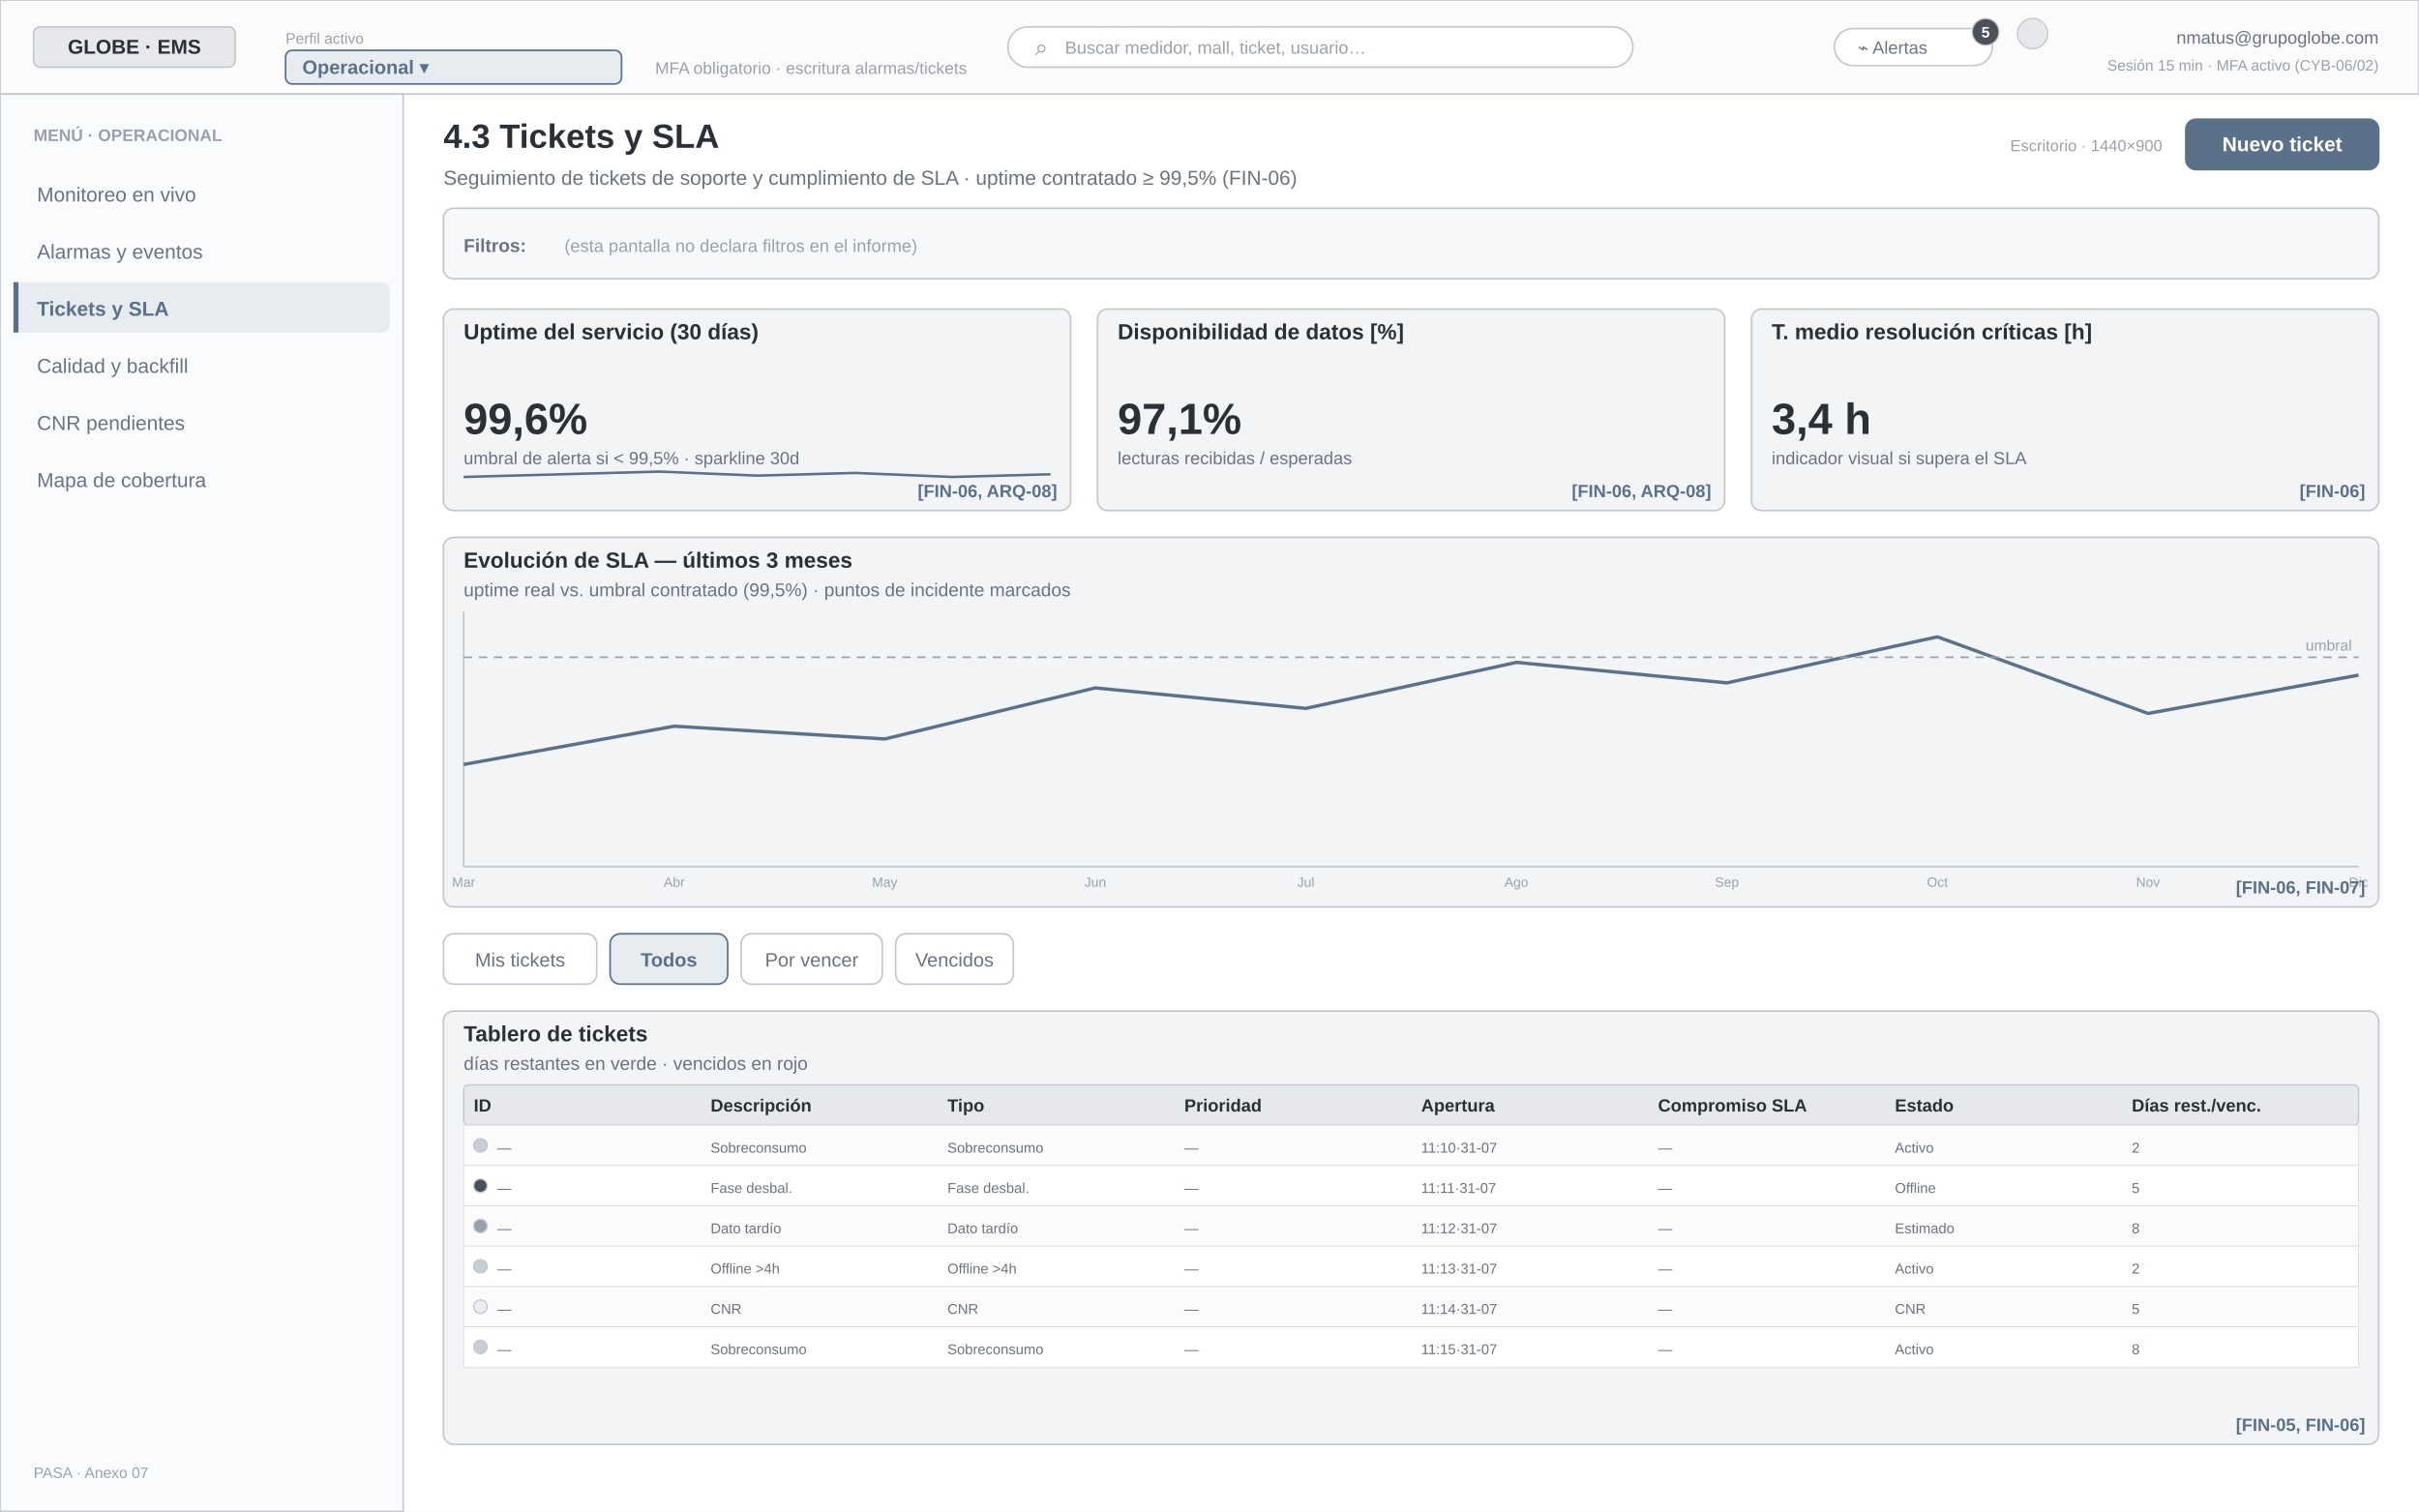
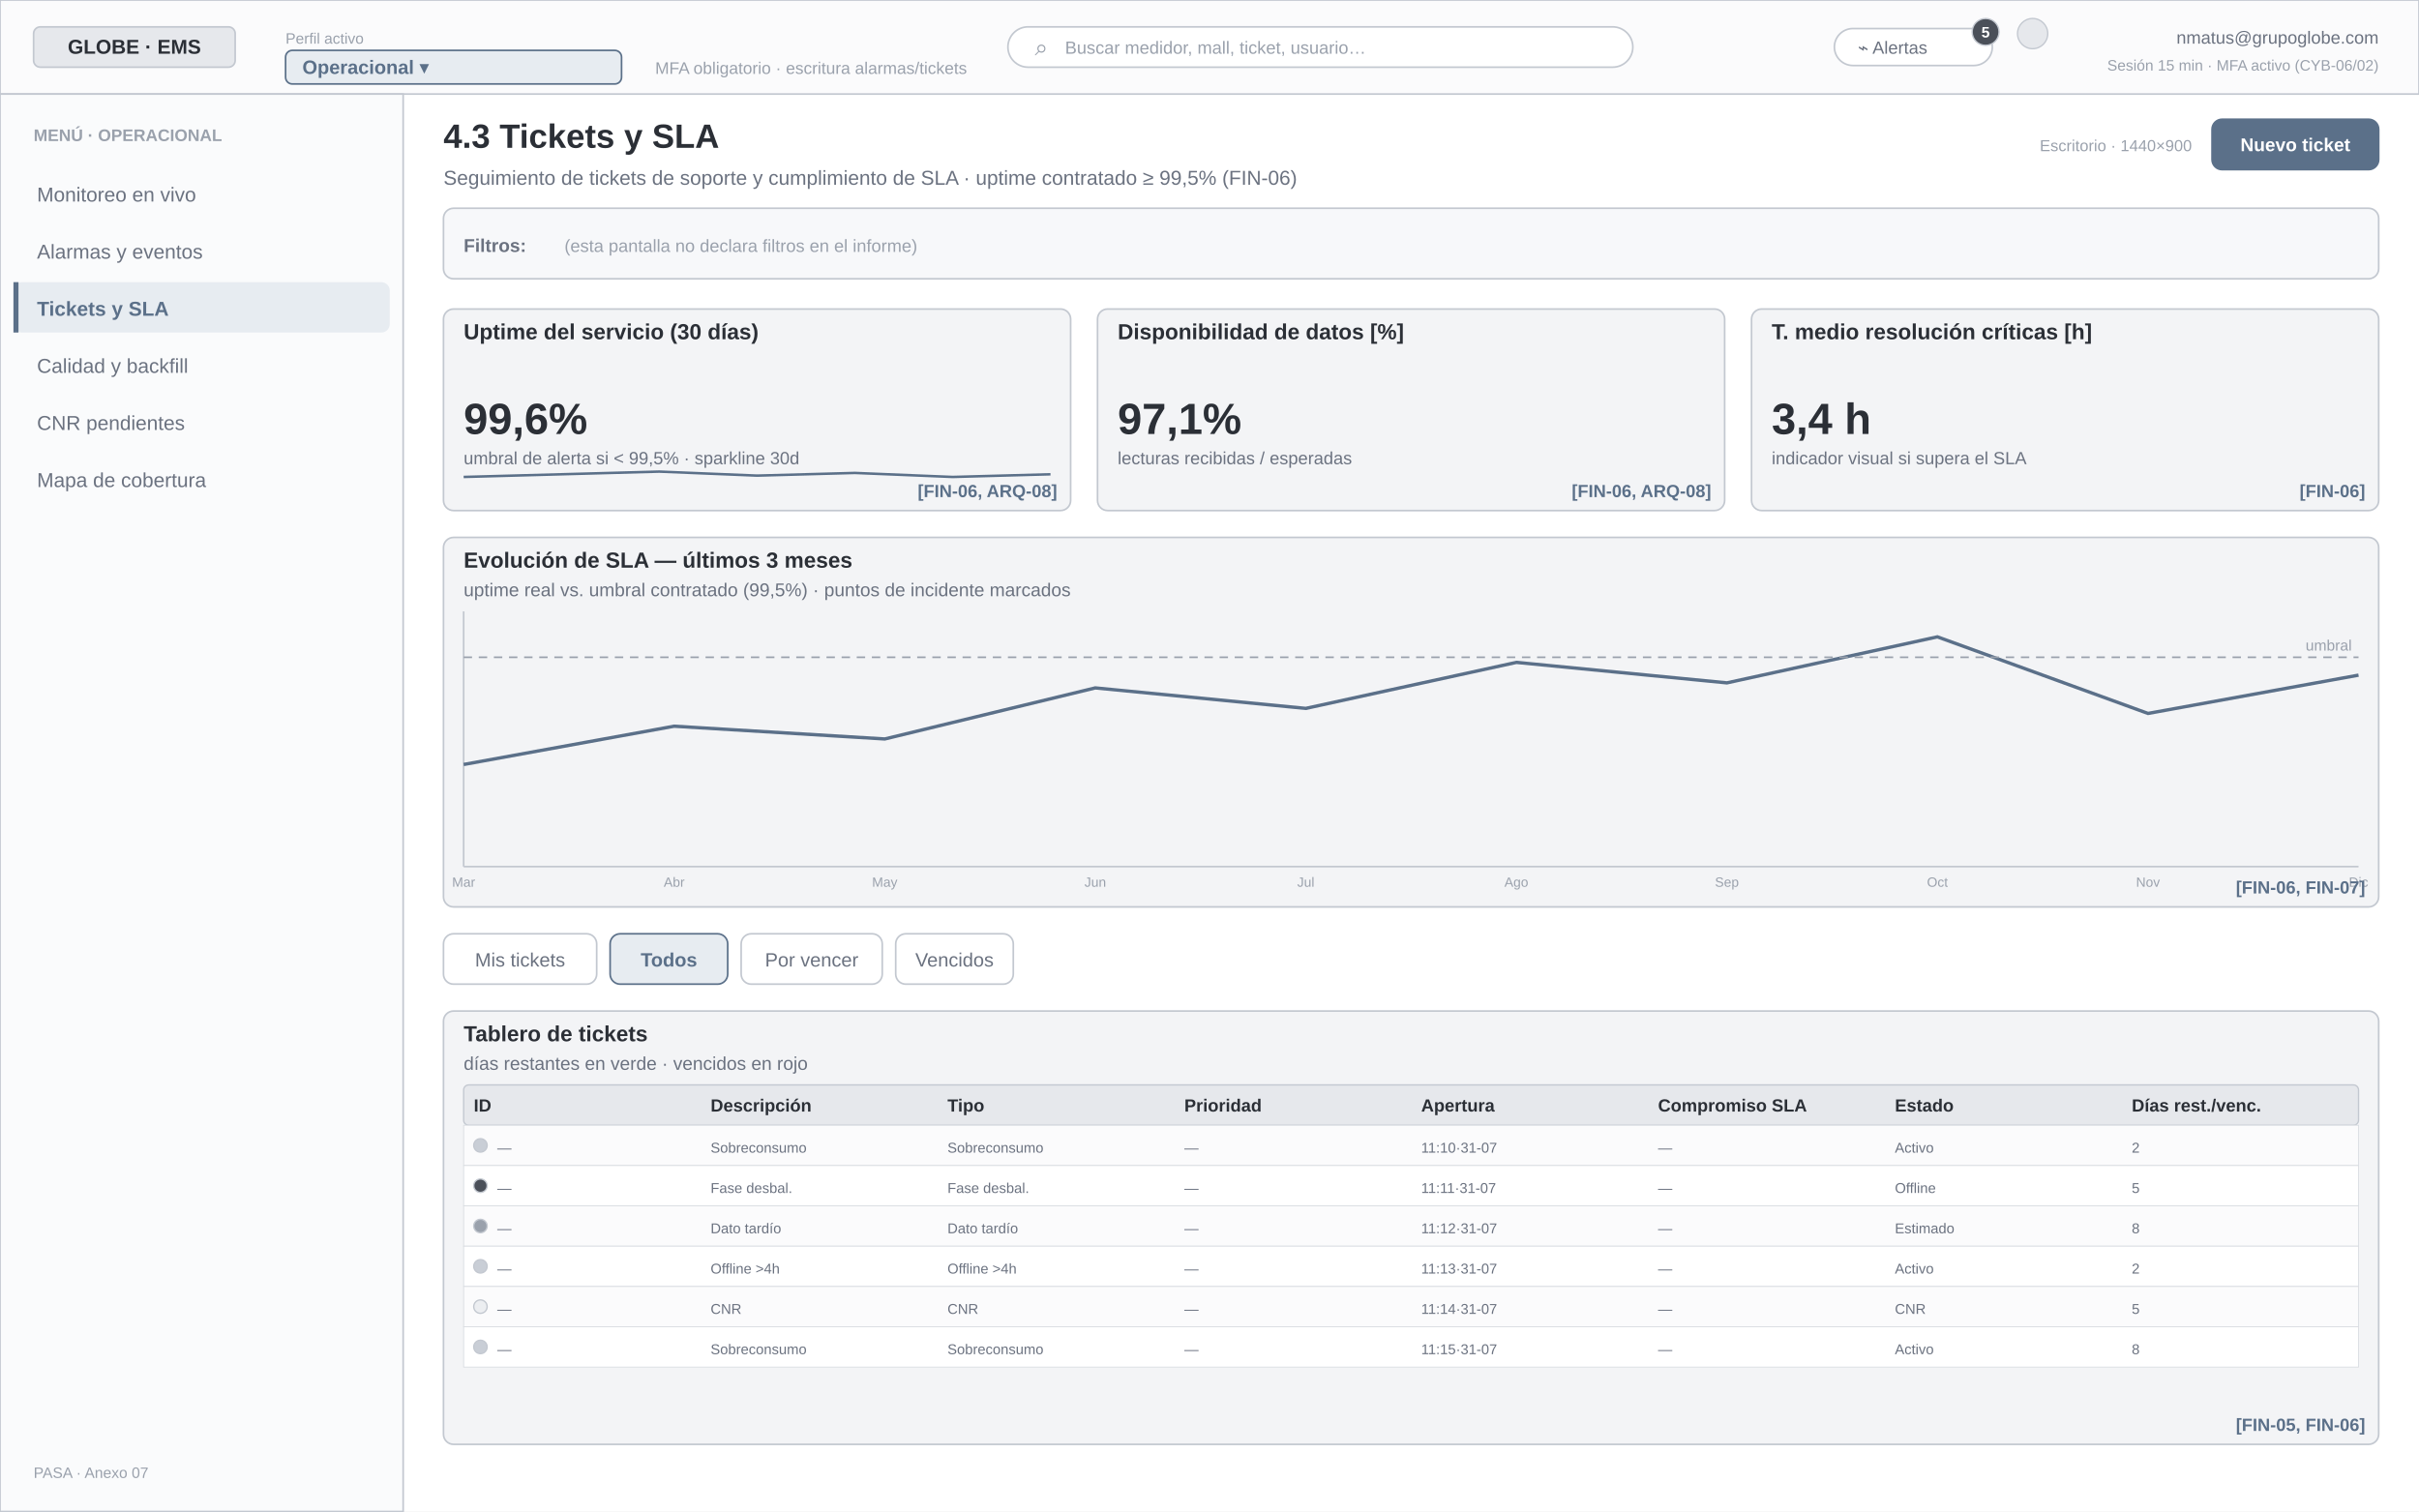
<svg xmlns="http://www.w3.org/2000/svg" viewBox="0 0 1440 900" width="1440" height="900" font-family="'Segoe UI', 'Helvetica Neue', Arial, sans-serif">
  <rect x="0" y="0" width="1440" height="900" rx="0" fill="#ffffff" stroke="none" stroke-width="1" />
  <rect x="0" y="0" width="1440" height="56" rx="0" fill="#fbfbfc" stroke="#c3c8d0" stroke-width="1" />
  <rect x="20" y="16" width="120" height="24" rx="4" fill="#e6e8ec" stroke="#c3c8d0" stroke-width="1" />
  <text x="80" y="32" font-family="'Segoe UI', 'Helvetica Neue', Arial, sans-serif" font-size="12" fill="#2b2f36" font-weight="700" text-anchor="middle">GLOBE · EMS</text>
  <text x="170" y="26" font-family="'Segoe UI', 'Helvetica Neue', Arial, sans-serif" font-size="9" fill="#9aa1ac" font-weight="normal" text-anchor="start">Perfil activo</text>
  <rect x="170" y="30" width="200" height="20" rx="4" fill="#e7ecf1" stroke="#5b7089" stroke-width="1" />
  <text x="180" y="44" font-family="'Segoe UI', 'Helvetica Neue', Arial, sans-serif" font-size="11.5" fill="#5b7089" font-weight="600" text-anchor="start">Operacional  ▾</text>
  <text x="390" y="44" font-family="'Segoe UI', 'Helvetica Neue', Arial, sans-serif" font-size="10" fill="#9aa1ac" font-weight="normal" text-anchor="start">MFA obligatorio · escritura alarmas/tickets</text>
  <rect x="600" y="16" width="372" height="24" rx="12" fill="#ffffff" stroke="#c3c8d0" stroke-width="1" />
  <text x="616" y="33" font-family="'Segoe UI', 'Helvetica Neue', Arial, sans-serif" font-size="14" fill="#9aa1ac" font-weight="normal" text-anchor="start">⌕</text>
  <text x="634" y="32" font-family="'Segoe UI', 'Helvetica Neue', Arial, sans-serif" font-size="10.5" fill="#9aa1ac" font-weight="normal" text-anchor="start">Buscar medidor, mall, ticket, usuario…</text>
  <rect x="1092" y="17" width="94" height="22" rx="11" fill="#ffffff" stroke="#c3c8d0" stroke-width="1" />
  <text x="1106" y="32" font-family="'Segoe UI', 'Helvetica Neue', Arial, sans-serif" font-size="10.5" fill="#6b7280" font-weight="normal" text-anchor="start">⌁ Alertas</text>
  <circle cx="1182" cy="19" r="8" fill="#4b5059" stroke="#c3c8d0" stroke-width="0.8" />
  <text x="1182" y="22.3" font-family="'Segoe UI', 'Helvetica Neue', Arial, sans-serif" font-size="9" fill="#ffffff" font-weight="700" text-anchor="middle">5</text>
  <circle cx="1210" cy="20" r="9" fill="#e6e8ec" stroke="#c3c8d0" stroke-width="0.8" />
  <text x="1416" y="26" font-family="'Segoe UI', 'Helvetica Neue', Arial, sans-serif" font-size="10.5" fill="#6b7280" font-weight="normal" text-anchor="end">nmatus@grupoglobe.com</text>
  <text x="1416" y="42" font-family="'Segoe UI', 'Helvetica Neue', Arial, sans-serif" font-size="9" fill="#9aa1ac" font-weight="normal" text-anchor="end">Sesión 15 min · MFA activo (CYB-06/02)</text>
  <rect x="0" y="56" width="240" height="844" rx="0" fill="#fafbfc" stroke="#c3c8d0" stroke-width="1" />
  <text x="20" y="84" font-family="'Segoe UI', 'Helvetica Neue', Arial, sans-serif" font-size="10" fill="#9aa1ac" font-weight="700" text-anchor="start">MENÚ · OPERACIONAL</text>
  <text x="22" y="120" font-family="'Segoe UI', 'Helvetica Neue', Arial, sans-serif" font-size="12" fill="#6b7280" font-weight="normal" text-anchor="start">Monitoreo en vivo</text>
  <text x="22" y="154" font-family="'Segoe UI', 'Helvetica Neue', Arial, sans-serif" font-size="12" fill="#6b7280" font-weight="normal" text-anchor="start">Alarmas y eventos</text>
  <rect x="8" y="168" width="224" height="30" rx="5" fill="#e7ecf1" stroke="none" stroke-width="1" />
  <rect x="8" y="168" width="3" height="30" rx="0" fill="#5b7089" stroke="none" stroke-width="1" />
  <text x="22" y="188" font-family="'Segoe UI', 'Helvetica Neue', Arial, sans-serif" font-size="12" fill="#5b7089" font-weight="700" text-anchor="start">Tickets y SLA</text>
  <text x="22" y="222" font-family="'Segoe UI', 'Helvetica Neue', Arial, sans-serif" font-size="12" fill="#6b7280" font-weight="normal" text-anchor="start">Calidad y backfill</text>
  <text x="22" y="256" font-family="'Segoe UI', 'Helvetica Neue', Arial, sans-serif" font-size="12" fill="#6b7280" font-weight="normal" text-anchor="start">CNR pendientes</text>
  <text x="22" y="290" font-family="'Segoe UI', 'Helvetica Neue', Arial, sans-serif" font-size="12" fill="#6b7280" font-weight="normal" text-anchor="start">Mapa de cobertura</text>
  <text x="20" y="880" font-family="'Segoe UI', 'Helvetica Neue', Arial, sans-serif" font-size="9" fill="#9aa1ac" font-weight="normal" text-anchor="start">PASA · Anexo 07</text>
  <text x="264" y="88" font-family="'Segoe UI', 'Helvetica Neue', Arial, sans-serif" font-size="20" fill="#2b2f36" font-weight="700" text-anchor="start">4.3  Tickets y SLA</text>
-   <rect x="1301.2" y="71" width="114.8" height="30" rx="6" fill="#5b7089" stroke="#5b7089" stroke-width="1" />
-   <text x="1358.6" y="90" font-family="'Segoe UI', 'Helvetica Neue', Arial, sans-serif" font-size="12" fill="#ffffff" font-weight="700" text-anchor="middle">Nuevo ticket</text>
-   <text x="1287.2" y="90" font-family="'Segoe UI', 'Helvetica Neue', Arial, sans-serif" font-size="9.5" fill="#9aa1ac" font-weight="normal" text-anchor="end">Escritorio · 1440×900</text>
+   <text x="1304.8" y="90" font-family="'Segoe UI', 'Helvetica Neue', Arial, sans-serif" font-size="9.5" fill="#9aa1ac" font-weight="normal" text-anchor="end">Escritorio · 1440×900</text>
+   <rect x="1316.8" y="71" width="99.2" height="30" rx="6" fill="#5b7089" stroke="#5b7089" stroke-width="1" />
+   <text x="1366.4" y="90" font-family="'Segoe UI', 'Helvetica Neue', Arial, sans-serif" font-size="11" fill="#ffffff" font-weight="700" text-anchor="middle">Nuevo ticket</text>
  <text x="264" y="110" font-family="'Segoe UI', 'Helvetica Neue', Arial, sans-serif" font-size="12" fill="#6b7280" font-weight="normal" text-anchor="start">Seguimiento de tickets de soporte y cumplimiento de SLA · uptime contratado ≥ 99,5% (FIN-06)</text>
  <rect x="264" y="124" width="1152" height="42" rx="6" fill="#f7f8fa" stroke="#c3c8d0" stroke-width="1" />
  <text x="276" y="150" font-family="'Segoe UI', 'Helvetica Neue', Arial, sans-serif" font-size="11" fill="#6b7280" font-weight="700" text-anchor="start">Filtros:</text>
  <text x="336" y="150" font-family="'Segoe UI', 'Helvetica Neue', Arial, sans-serif" font-size="10.5" fill="#9aa1ac" font-weight="normal" text-anchor="start">(esta pantalla no declara filtros en el informe)</text>
  <rect x="264.0" y="184" width="373.333" height="120" rx="6" fill="#f3f4f6" stroke="#c3c8d0" stroke-width="1" />
  <text x="276.0" y="202" font-family="'Segoe UI', 'Helvetica Neue', Arial, sans-serif" font-size="13" fill="#2b2f36" font-weight="700" text-anchor="start">Uptime del servicio (30 días)</text>
  <text x="276.0" y="258.4" font-family="'Segoe UI', 'Helvetica Neue', Arial, sans-serif" font-size="26" fill="#2b2f36" font-weight="700" text-anchor="start">99,6%</text>
  <text x="276.0" y="276.4" font-family="'Segoe UI', 'Helvetica Neue', Arial, sans-serif" font-size="10.5" fill="#6b7280" font-weight="normal" text-anchor="start">umbral de alerta si &lt; 99,5% · sparkline 30d</text>
  <polyline points="276.0,284.0 334.222,282.4 392.444,280.8 450.667,283.2 508.889,281.6 567.111,284.0 625.333,282.4" fill="none" stroke="#5b7089" stroke-width="1.5" />
  <text x="629.333" y="296" font-family="'Segoe UI', 'Helvetica Neue', Arial, sans-serif" font-size="10.5" fill="#5b7089" font-weight="600" text-anchor="end">[FIN-06, ARQ-08]</text>
  <rect x="653.333" y="184" width="373.333" height="120" rx="6" fill="#f3f4f6" stroke="#c3c8d0" stroke-width="1" />
  <text x="665.333" y="202" font-family="'Segoe UI', 'Helvetica Neue', Arial, sans-serif" font-size="13" fill="#2b2f36" font-weight="700" text-anchor="start">Disponibilidad de datos [%]</text>
  <text x="665.333" y="258.4" font-family="'Segoe UI', 'Helvetica Neue', Arial, sans-serif" font-size="26" fill="#2b2f36" font-weight="700" text-anchor="start">97,1%</text>
  <text x="665.333" y="276.4" font-family="'Segoe UI', 'Helvetica Neue', Arial, sans-serif" font-size="10.5" fill="#6b7280" font-weight="normal" text-anchor="start">lecturas recibidas / esperadas</text>
  <text x="1018.667" y="296" font-family="'Segoe UI', 'Helvetica Neue', Arial, sans-serif" font-size="10.5" fill="#5b7089" font-weight="600" text-anchor="end">[FIN-06, ARQ-08]</text>
  <rect x="1042.667" y="184" width="373.333" height="120" rx="6" fill="#f3f4f6" stroke="#c3c8d0" stroke-width="1" />
  <text x="1054.667" y="202" font-family="'Segoe UI', 'Helvetica Neue', Arial, sans-serif" font-size="13" fill="#2b2f36" font-weight="700" text-anchor="start">T. medio resolución críticas [h]</text>
  <text x="1054.667" y="258.4" font-family="'Segoe UI', 'Helvetica Neue', Arial, sans-serif" font-size="26" fill="#2b2f36" font-weight="700" text-anchor="start">3,4 h</text>
  <text x="1054.667" y="276.4" font-family="'Segoe UI', 'Helvetica Neue', Arial, sans-serif" font-size="10.5" fill="#6b7280" font-weight="normal" text-anchor="start">indicador visual si supera el SLA</text>
  <text x="1408" y="296" font-family="'Segoe UI', 'Helvetica Neue', Arial, sans-serif" font-size="10.5" fill="#5b7089" font-weight="600" text-anchor="end">[FIN-06]</text>
  <rect x="264.0" y="320" width="1152.0" height="220" rx="6" fill="#f3f4f6" stroke="#c3c8d0" stroke-width="1" />
  <text x="276.0" y="338" font-family="'Segoe UI', 'Helvetica Neue', Arial, sans-serif" font-size="13" fill="#2b2f36" font-weight="700" text-anchor="start">Evolución de SLA — últimos 3 meses</text>
  <text x="276.0" y="355" font-family="'Segoe UI', 'Helvetica Neue', Arial, sans-serif" font-size="11" fill="#6b7280" font-weight="normal" text-anchor="start">uptime real vs. umbral contratado (99,5%) · puntos de incidente marcados</text>
  <line x1="276.0" y1="516" x2="1404.0" y2="516" stroke="#c3c8d0" stroke-width="1" />
  <line x1="276.0" y1="364" x2="276.0" y2="516" stroke="#c3c8d0" stroke-width="1" />
  <polyline points="276.0,455.2 401.3,432.4 526.7,440.0 652.0,409.6 777.3,421.8 902.7,394.4 1028.0,406.6 1153.3,379.2 1278.7,424.8 1404.0,402.0" fill="none" stroke="#5b7089" stroke-width="2" />
  <line x1="276.0" y1="391.36" x2="1404.0" y2="391.36" stroke="#9aa1ac" stroke-width="1" stroke-dasharray="5 4" />
  <text x="1400.0" y="387.36" font-family="'Segoe UI', 'Helvetica Neue', Arial, sans-serif" font-size="9" fill="#9aa1ac" font-weight="normal" text-anchor="end">umbral</text>
  <text x="276.0" y="528" font-family="'Segoe UI', 'Helvetica Neue', Arial, sans-serif" font-size="8" fill="#9aa1ac" font-weight="normal" text-anchor="middle">Mar</text>
  <text x="401.333" y="528" font-family="'Segoe UI', 'Helvetica Neue', Arial, sans-serif" font-size="8" fill="#9aa1ac" font-weight="normal" text-anchor="middle">Abr</text>
  <text x="526.667" y="528" font-family="'Segoe UI', 'Helvetica Neue', Arial, sans-serif" font-size="8" fill="#9aa1ac" font-weight="normal" text-anchor="middle">May</text>
  <text x="652.0" y="528" font-family="'Segoe UI', 'Helvetica Neue', Arial, sans-serif" font-size="8" fill="#9aa1ac" font-weight="normal" text-anchor="middle">Jun</text>
  <text x="777.333" y="528" font-family="'Segoe UI', 'Helvetica Neue', Arial, sans-serif" font-size="8" fill="#9aa1ac" font-weight="normal" text-anchor="middle">Jul</text>
  <text x="902.667" y="528" font-family="'Segoe UI', 'Helvetica Neue', Arial, sans-serif" font-size="8" fill="#9aa1ac" font-weight="normal" text-anchor="middle">Ago</text>
  <text x="1028.0" y="528" font-family="'Segoe UI', 'Helvetica Neue', Arial, sans-serif" font-size="8" fill="#9aa1ac" font-weight="normal" text-anchor="middle">Sep</text>
  <text x="1153.333" y="528" font-family="'Segoe UI', 'Helvetica Neue', Arial, sans-serif" font-size="8" fill="#9aa1ac" font-weight="normal" text-anchor="middle">Oct</text>
  <text x="1278.667" y="528" font-family="'Segoe UI', 'Helvetica Neue', Arial, sans-serif" font-size="8" fill="#9aa1ac" font-weight="normal" text-anchor="middle">Nov</text>
  <text x="1404.0" y="528" font-family="'Segoe UI', 'Helvetica Neue', Arial, sans-serif" font-size="8" fill="#9aa1ac" font-weight="normal" text-anchor="middle">Dic</text>
  <text x="1408.0" y="532" font-family="'Segoe UI', 'Helvetica Neue', Arial, sans-serif" font-size="10.5" fill="#5b7089" font-weight="600" text-anchor="end">[FIN-06, FIN-07]</text>
  <rect x="264.0" y="556" width="91.2" height="30" rx="6" fill="#ffffff" stroke="#c3c8d0" stroke-width="1" />
  <text x="309.6" y="575.5" font-family="'Segoe UI', 'Helvetica Neue', Arial, sans-serif" font-size="11.5" fill="#6b7280" font-weight="normal" text-anchor="middle">Mis tickets</text>
  <rect x="363.2" y="556" width="70" height="30" rx="6" fill="#e7ecf1" stroke="#5b7089" stroke-width="1" />
  <text x="398.2" y="575.5" font-family="'Segoe UI', 'Helvetica Neue', Arial, sans-serif" font-size="11.5" fill="#5b7089" font-weight="600" text-anchor="middle">Todos</text>
  <rect x="441.2" y="556" width="84.0" height="30" rx="6" fill="#ffffff" stroke="#c3c8d0" stroke-width="1" />
  <text x="483.2" y="575.5" font-family="'Segoe UI', 'Helvetica Neue', Arial, sans-serif" font-size="11.5" fill="#6b7280" font-weight="normal" text-anchor="middle">Por vencer</text>
  <rect x="533.2" y="556" width="70" height="30" rx="6" fill="#ffffff" stroke="#c3c8d0" stroke-width="1" />
  <text x="568.2" y="575.5" font-family="'Segoe UI', 'Helvetica Neue', Arial, sans-serif" font-size="11.5" fill="#6b7280" font-weight="normal" text-anchor="middle">Vencidos</text>
  <rect x="264.0" y="602" width="1152.0" height="258" rx="6" fill="#f3f4f6" stroke="#c3c8d0" stroke-width="1" />
  <text x="276.0" y="620" font-family="'Segoe UI', 'Helvetica Neue', Arial, sans-serif" font-size="13" fill="#2b2f36" font-weight="700" text-anchor="start">Tablero de tickets</text>
  <text x="276.0" y="637" font-family="'Segoe UI', 'Helvetica Neue', Arial, sans-serif" font-size="11" fill="#6b7280" font-weight="normal" text-anchor="start">días restantes en verde · vencidos en rojo</text>
  <rect x="276.0" y="646" width="1128.0" height="24" rx="3" fill="#e6e8ec" stroke="#c3c8d0" stroke-width="0.8" />
  <text x="282.0" y="661.84" font-family="'Segoe UI', 'Helvetica Neue', Arial, sans-serif" font-size="10.5" fill="#2b2f36" font-weight="700" text-anchor="start">ID</text>
  <text x="423.0" y="661.84" font-family="'Segoe UI', 'Helvetica Neue', Arial, sans-serif" font-size="10.5" fill="#2b2f36" font-weight="700" text-anchor="start">Descripción</text>
  <text x="564.0" y="661.84" font-family="'Segoe UI', 'Helvetica Neue', Arial, sans-serif" font-size="10.5" fill="#2b2f36" font-weight="700" text-anchor="start">Tipo</text>
  <text x="705.0" y="661.84" font-family="'Segoe UI', 'Helvetica Neue', Arial, sans-serif" font-size="10.5" fill="#2b2f36" font-weight="700" text-anchor="start">Prioridad</text>
  <text x="846.0" y="661.84" font-family="'Segoe UI', 'Helvetica Neue', Arial, sans-serif" font-size="10.5" fill="#2b2f36" font-weight="700" text-anchor="start">Apertura</text>
  <text x="987.0" y="661.84" font-family="'Segoe UI', 'Helvetica Neue', Arial, sans-serif" font-size="10.5" fill="#2b2f36" font-weight="700" text-anchor="start">Compromiso SLA</text>
  <text x="1128.0" y="661.84" font-family="'Segoe UI', 'Helvetica Neue', Arial, sans-serif" font-size="10.5" fill="#2b2f36" font-weight="700" text-anchor="start">Estado</text>
  <text x="1269.0" y="661.84" font-family="'Segoe UI', 'Helvetica Neue', Arial, sans-serif" font-size="10.5" fill="#2b2f36" font-weight="700" text-anchor="start">Días rest./venc.</text>
  <rect x="276.0" y="670" width="1128.0" height="24" rx="0" fill="#fbfbfc" stroke="#d9dce1" stroke-width="0.5" />
  <circle cx="286.0" cy="682.0" r="4" fill="#c9ced6" stroke="#c3c8d0" stroke-width="0.8" />
  <text x="296.0" y="686.32" font-family="'Segoe UI', 'Helvetica Neue', Arial, sans-serif" font-size="8.5" fill="#6b7280" font-weight="normal" text-anchor="start">—</text>
  <text x="423.0" y="686.32" font-family="'Segoe UI', 'Helvetica Neue', Arial, sans-serif" font-size="8.5" fill="#6b7280" font-weight="normal" text-anchor="start">Sobreconsumo</text>
  <text x="564.0" y="686.32" font-family="'Segoe UI', 'Helvetica Neue', Arial, sans-serif" font-size="8.5" fill="#6b7280" font-weight="normal" text-anchor="start">Sobreconsumo</text>
  <text x="705.0" y="686.32" font-family="'Segoe UI', 'Helvetica Neue', Arial, sans-serif" font-size="8.5" fill="#6b7280" font-weight="normal" text-anchor="start">—</text>
  <text x="846.0" y="686.32" font-family="'Segoe UI', 'Helvetica Neue', Arial, sans-serif" font-size="8.5" fill="#6b7280" font-weight="normal" text-anchor="start">11:10·31-07</text>
  <text x="987.0" y="686.32" font-family="'Segoe UI', 'Helvetica Neue', Arial, sans-serif" font-size="8.5" fill="#6b7280" font-weight="normal" text-anchor="start">—</text>
  <text x="1128.0" y="686.32" font-family="'Segoe UI', 'Helvetica Neue', Arial, sans-serif" font-size="8.5" fill="#6b7280" font-weight="normal" text-anchor="start">Activo</text>
  <text x="1269.0" y="686.32" font-family="'Segoe UI', 'Helvetica Neue', Arial, sans-serif" font-size="8.5" fill="#6b7280" font-weight="normal" text-anchor="start">2</text>
  <rect x="276.0" y="694" width="1128.0" height="24" rx="0" fill="#ffffff" stroke="#d9dce1" stroke-width="0.5" />
  <circle cx="286.0" cy="706.0" r="4" fill="#4b5059" stroke="#c3c8d0" stroke-width="0.8" />
  <text x="296.0" y="710.32" font-family="'Segoe UI', 'Helvetica Neue', Arial, sans-serif" font-size="8.5" fill="#6b7280" font-weight="normal" text-anchor="start">—</text>
  <text x="423.0" y="710.32" font-family="'Segoe UI', 'Helvetica Neue', Arial, sans-serif" font-size="8.5" fill="#6b7280" font-weight="normal" text-anchor="start">Fase desbal.</text>
  <text x="564.0" y="710.32" font-family="'Segoe UI', 'Helvetica Neue', Arial, sans-serif" font-size="8.5" fill="#6b7280" font-weight="normal" text-anchor="start">Fase desbal.</text>
  <text x="705.0" y="710.32" font-family="'Segoe UI', 'Helvetica Neue', Arial, sans-serif" font-size="8.5" fill="#6b7280" font-weight="normal" text-anchor="start">—</text>
  <text x="846.0" y="710.32" font-family="'Segoe UI', 'Helvetica Neue', Arial, sans-serif" font-size="8.5" fill="#6b7280" font-weight="normal" text-anchor="start">11:11·31-07</text>
  <text x="987.0" y="710.32" font-family="'Segoe UI', 'Helvetica Neue', Arial, sans-serif" font-size="8.5" fill="#6b7280" font-weight="normal" text-anchor="start">—</text>
  <text x="1128.0" y="710.32" font-family="'Segoe UI', 'Helvetica Neue', Arial, sans-serif" font-size="8.5" fill="#6b7280" font-weight="normal" text-anchor="start">Offline</text>
  <text x="1269.0" y="710.32" font-family="'Segoe UI', 'Helvetica Neue', Arial, sans-serif" font-size="8.5" fill="#6b7280" font-weight="normal" text-anchor="start">5</text>
  <rect x="276.0" y="718" width="1128.0" height="24" rx="0" fill="#fbfbfc" stroke="#d9dce1" stroke-width="0.5" />
  <circle cx="286.0" cy="730.0" r="4" fill="#9aa1ac" stroke="#c3c8d0" stroke-width="0.8" />
  <text x="296.0" y="734.32" font-family="'Segoe UI', 'Helvetica Neue', Arial, sans-serif" font-size="8.5" fill="#6b7280" font-weight="normal" text-anchor="start">—</text>
  <text x="423.0" y="734.32" font-family="'Segoe UI', 'Helvetica Neue', Arial, sans-serif" font-size="8.5" fill="#6b7280" font-weight="normal" text-anchor="start">Dato tardío</text>
  <text x="564.0" y="734.32" font-family="'Segoe UI', 'Helvetica Neue', Arial, sans-serif" font-size="8.5" fill="#6b7280" font-weight="normal" text-anchor="start">Dato tardío</text>
  <text x="705.0" y="734.32" font-family="'Segoe UI', 'Helvetica Neue', Arial, sans-serif" font-size="8.5" fill="#6b7280" font-weight="normal" text-anchor="start">—</text>
  <text x="846.0" y="734.32" font-family="'Segoe UI', 'Helvetica Neue', Arial, sans-serif" font-size="8.5" fill="#6b7280" font-weight="normal" text-anchor="start">11:12·31-07</text>
  <text x="987.0" y="734.32" font-family="'Segoe UI', 'Helvetica Neue', Arial, sans-serif" font-size="8.5" fill="#6b7280" font-weight="normal" text-anchor="start">—</text>
  <text x="1128.0" y="734.32" font-family="'Segoe UI', 'Helvetica Neue', Arial, sans-serif" font-size="8.5" fill="#6b7280" font-weight="normal" text-anchor="start">Estimado</text>
  <text x="1269.0" y="734.32" font-family="'Segoe UI', 'Helvetica Neue', Arial, sans-serif" font-size="8.5" fill="#6b7280" font-weight="normal" text-anchor="start">8</text>
  <rect x="276.0" y="742" width="1128.0" height="24" rx="0" fill="#ffffff" stroke="#d9dce1" stroke-width="0.5" />
  <circle cx="286.0" cy="754.0" r="4" fill="#c9ced6" stroke="#c3c8d0" stroke-width="0.8" />
  <text x="296.0" y="758.32" font-family="'Segoe UI', 'Helvetica Neue', Arial, sans-serif" font-size="8.5" fill="#6b7280" font-weight="normal" text-anchor="start">—</text>
  <text x="423.0" y="758.32" font-family="'Segoe UI', 'Helvetica Neue', Arial, sans-serif" font-size="8.5" fill="#6b7280" font-weight="normal" text-anchor="start">Offline &gt;4h</text>
  <text x="564.0" y="758.32" font-family="'Segoe UI', 'Helvetica Neue', Arial, sans-serif" font-size="8.5" fill="#6b7280" font-weight="normal" text-anchor="start">Offline &gt;4h</text>
  <text x="705.0" y="758.32" font-family="'Segoe UI', 'Helvetica Neue', Arial, sans-serif" font-size="8.5" fill="#6b7280" font-weight="normal" text-anchor="start">—</text>
  <text x="846.0" y="758.32" font-family="'Segoe UI', 'Helvetica Neue', Arial, sans-serif" font-size="8.5" fill="#6b7280" font-weight="normal" text-anchor="start">11:13·31-07</text>
  <text x="987.0" y="758.32" font-family="'Segoe UI', 'Helvetica Neue', Arial, sans-serif" font-size="8.5" fill="#6b7280" font-weight="normal" text-anchor="start">—</text>
  <text x="1128.0" y="758.32" font-family="'Segoe UI', 'Helvetica Neue', Arial, sans-serif" font-size="8.5" fill="#6b7280" font-weight="normal" text-anchor="start">Activo</text>
  <text x="1269.0" y="758.32" font-family="'Segoe UI', 'Helvetica Neue', Arial, sans-serif" font-size="8.5" fill="#6b7280" font-weight="normal" text-anchor="start">2</text>
  <rect x="276.0" y="766" width="1128.0" height="24" rx="0" fill="#fbfbfc" stroke="#d9dce1" stroke-width="0.5" />
  <circle cx="286.0" cy="778.0" r="4" fill="#eceef1" stroke="#c3c8d0" stroke-width="0.8" />
  <text x="296.0" y="782.32" font-family="'Segoe UI', 'Helvetica Neue', Arial, sans-serif" font-size="8.5" fill="#6b7280" font-weight="normal" text-anchor="start">—</text>
  <text x="423.0" y="782.32" font-family="'Segoe UI', 'Helvetica Neue', Arial, sans-serif" font-size="8.5" fill="#6b7280" font-weight="normal" text-anchor="start">CNR</text>
  <text x="564.0" y="782.32" font-family="'Segoe UI', 'Helvetica Neue', Arial, sans-serif" font-size="8.5" fill="#6b7280" font-weight="normal" text-anchor="start">CNR</text>
  <text x="705.0" y="782.32" font-family="'Segoe UI', 'Helvetica Neue', Arial, sans-serif" font-size="8.5" fill="#6b7280" font-weight="normal" text-anchor="start">—</text>
  <text x="846.0" y="782.32" font-family="'Segoe UI', 'Helvetica Neue', Arial, sans-serif" font-size="8.5" fill="#6b7280" font-weight="normal" text-anchor="start">11:14·31-07</text>
  <text x="987.0" y="782.32" font-family="'Segoe UI', 'Helvetica Neue', Arial, sans-serif" font-size="8.5" fill="#6b7280" font-weight="normal" text-anchor="start">—</text>
  <text x="1128.0" y="782.32" font-family="'Segoe UI', 'Helvetica Neue', Arial, sans-serif" font-size="8.5" fill="#6b7280" font-weight="normal" text-anchor="start">CNR</text>
  <text x="1269.0" y="782.32" font-family="'Segoe UI', 'Helvetica Neue', Arial, sans-serif" font-size="8.5" fill="#6b7280" font-weight="normal" text-anchor="start">5</text>
  <rect x="276.0" y="790" width="1128.0" height="24" rx="0" fill="#ffffff" stroke="#d9dce1" stroke-width="0.5" />
  <circle cx="286.0" cy="802.0" r="4" fill="#c9ced6" stroke="#c3c8d0" stroke-width="0.8" />
  <text x="296.0" y="806.32" font-family="'Segoe UI', 'Helvetica Neue', Arial, sans-serif" font-size="8.5" fill="#6b7280" font-weight="normal" text-anchor="start">—</text>
  <text x="423.0" y="806.32" font-family="'Segoe UI', 'Helvetica Neue', Arial, sans-serif" font-size="8.5" fill="#6b7280" font-weight="normal" text-anchor="start">Sobreconsumo</text>
  <text x="564.0" y="806.32" font-family="'Segoe UI', 'Helvetica Neue', Arial, sans-serif" font-size="8.5" fill="#6b7280" font-weight="normal" text-anchor="start">Sobreconsumo</text>
  <text x="705.0" y="806.32" font-family="'Segoe UI', 'Helvetica Neue', Arial, sans-serif" font-size="8.5" fill="#6b7280" font-weight="normal" text-anchor="start">—</text>
  <text x="846.0" y="806.32" font-family="'Segoe UI', 'Helvetica Neue', Arial, sans-serif" font-size="8.5" fill="#6b7280" font-weight="normal" text-anchor="start">11:15·31-07</text>
  <text x="987.0" y="806.32" font-family="'Segoe UI', 'Helvetica Neue', Arial, sans-serif" font-size="8.5" fill="#6b7280" font-weight="normal" text-anchor="start">—</text>
  <text x="1128.0" y="806.32" font-family="'Segoe UI', 'Helvetica Neue', Arial, sans-serif" font-size="8.5" fill="#6b7280" font-weight="normal" text-anchor="start">Activo</text>
  <text x="1269.0" y="806.32" font-family="'Segoe UI', 'Helvetica Neue', Arial, sans-serif" font-size="8.5" fill="#6b7280" font-weight="normal" text-anchor="start">8</text>
  <text x="1408.0" y="852" font-family="'Segoe UI', 'Helvetica Neue', Arial, sans-serif" font-size="10.5" fill="#5b7089" font-weight="600" text-anchor="end">[FIN-05, FIN-06]</text>
</svg>
